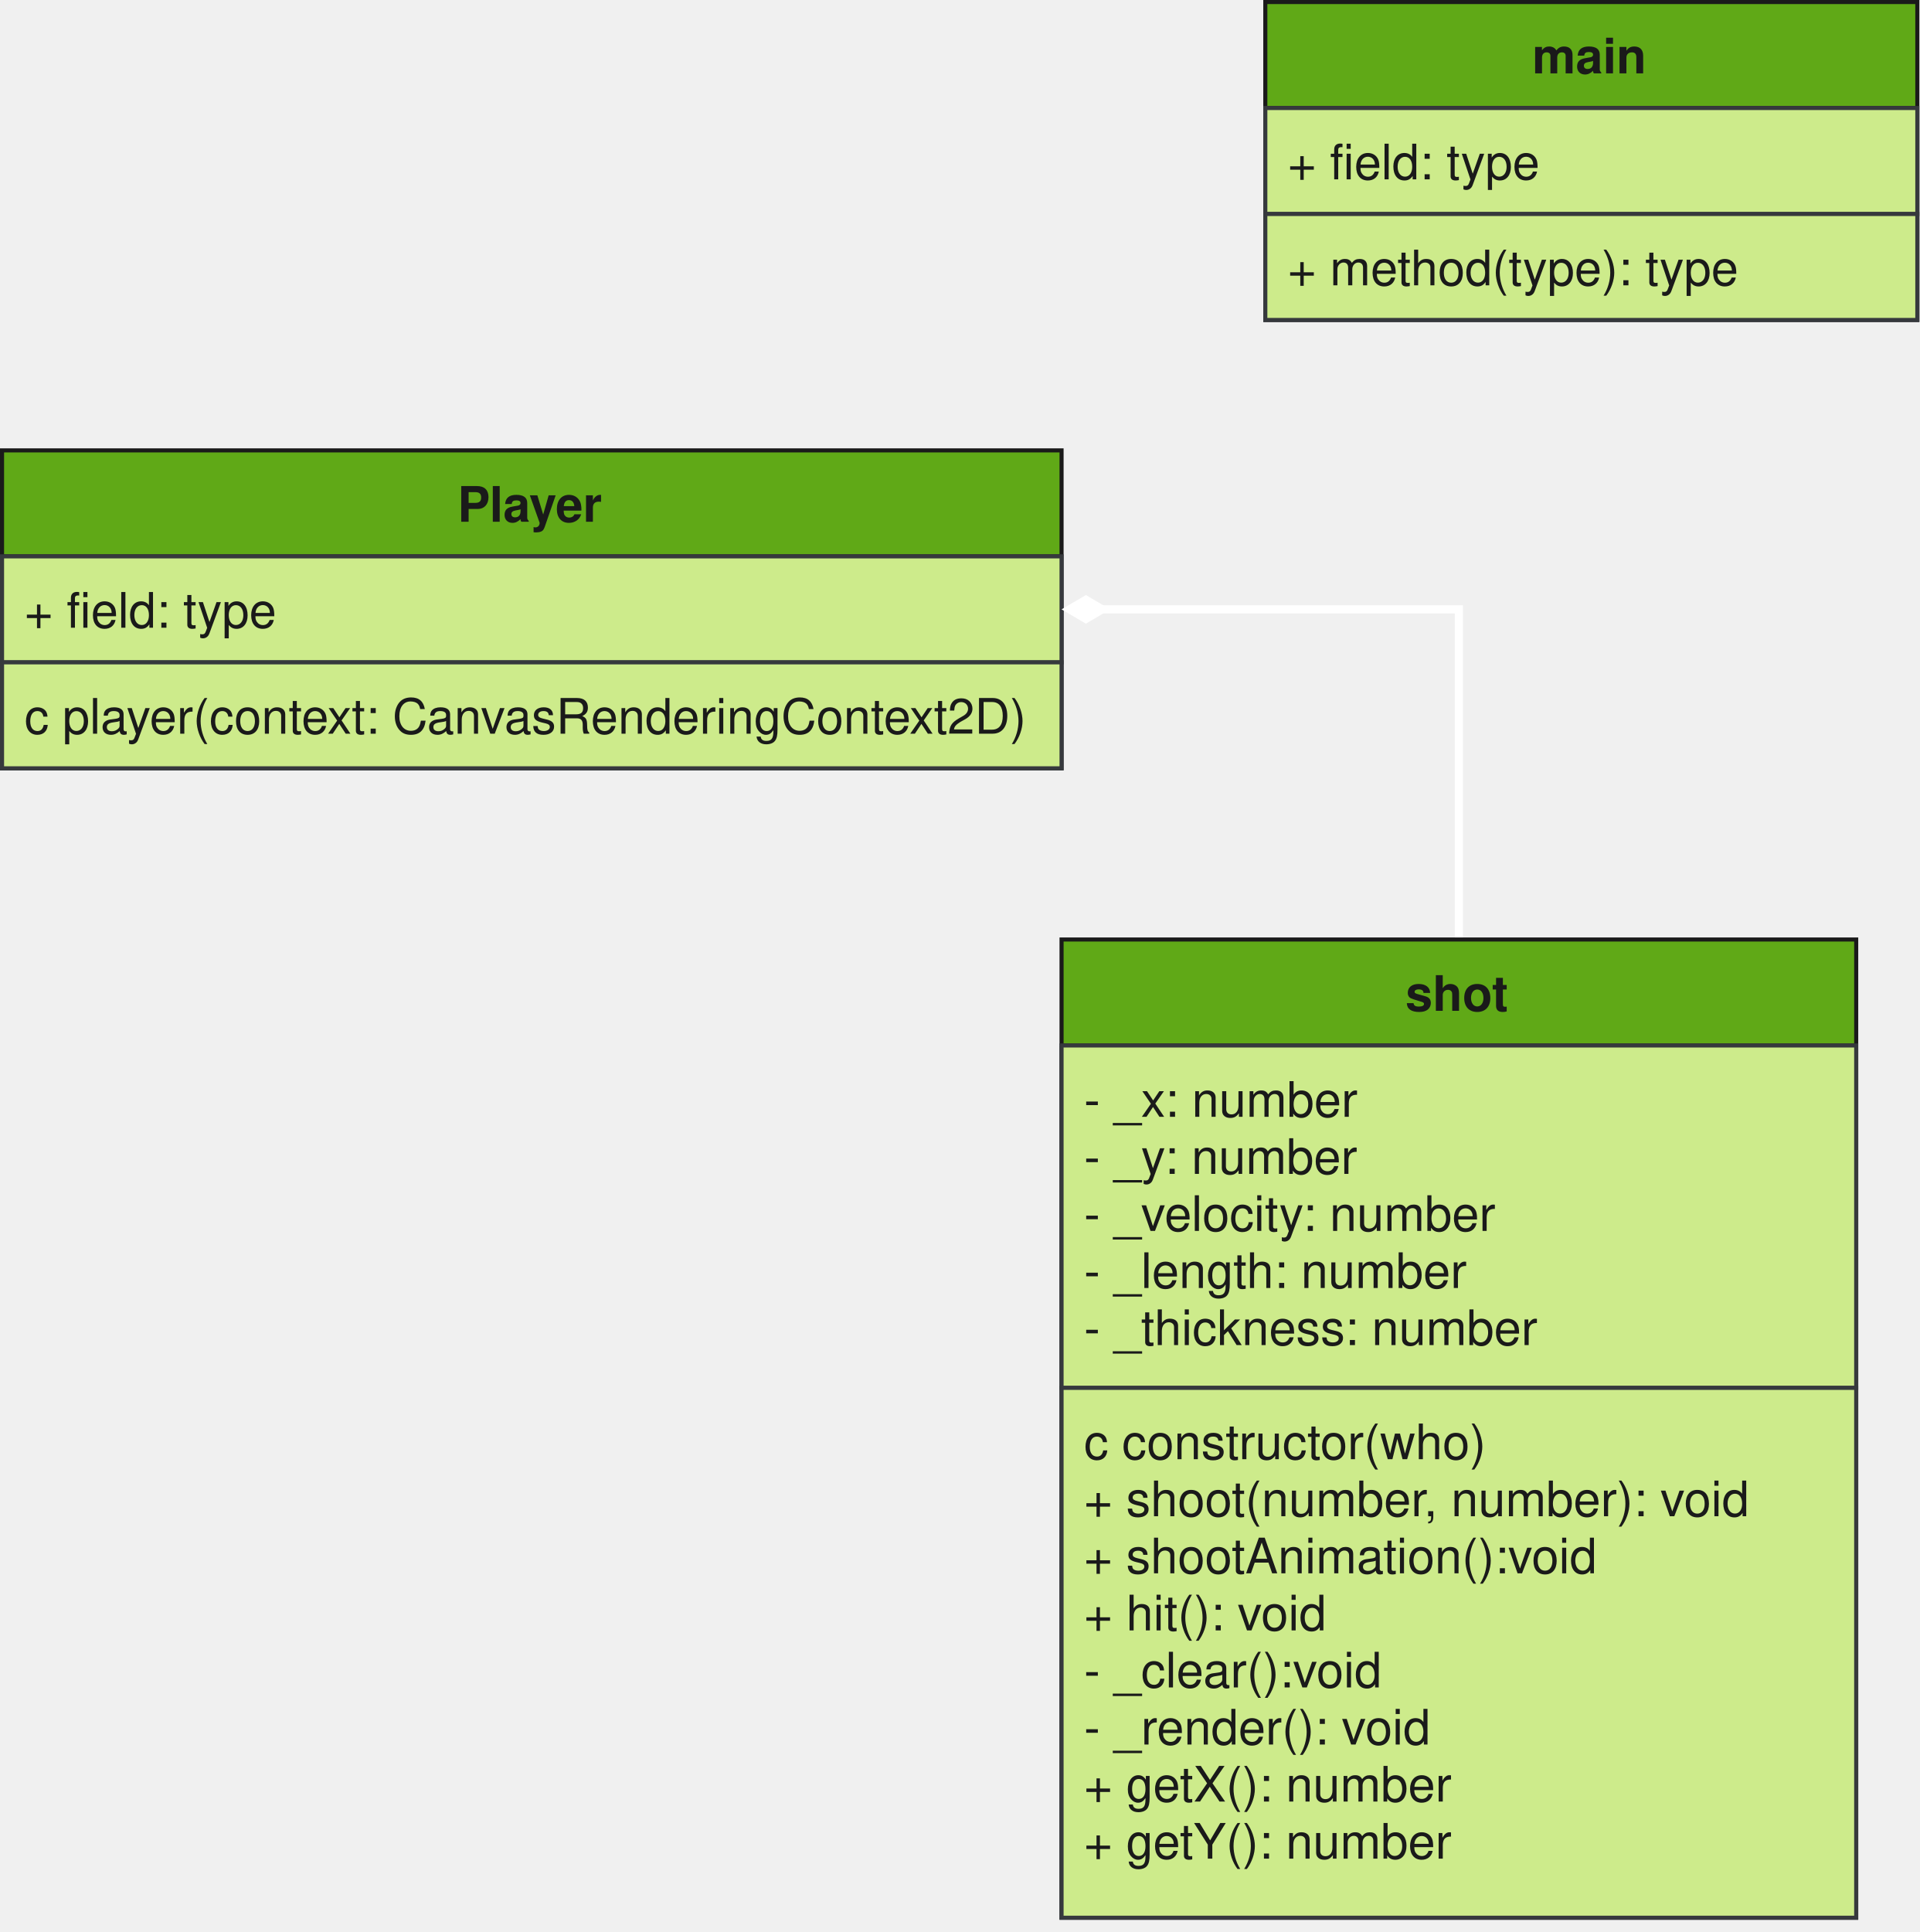
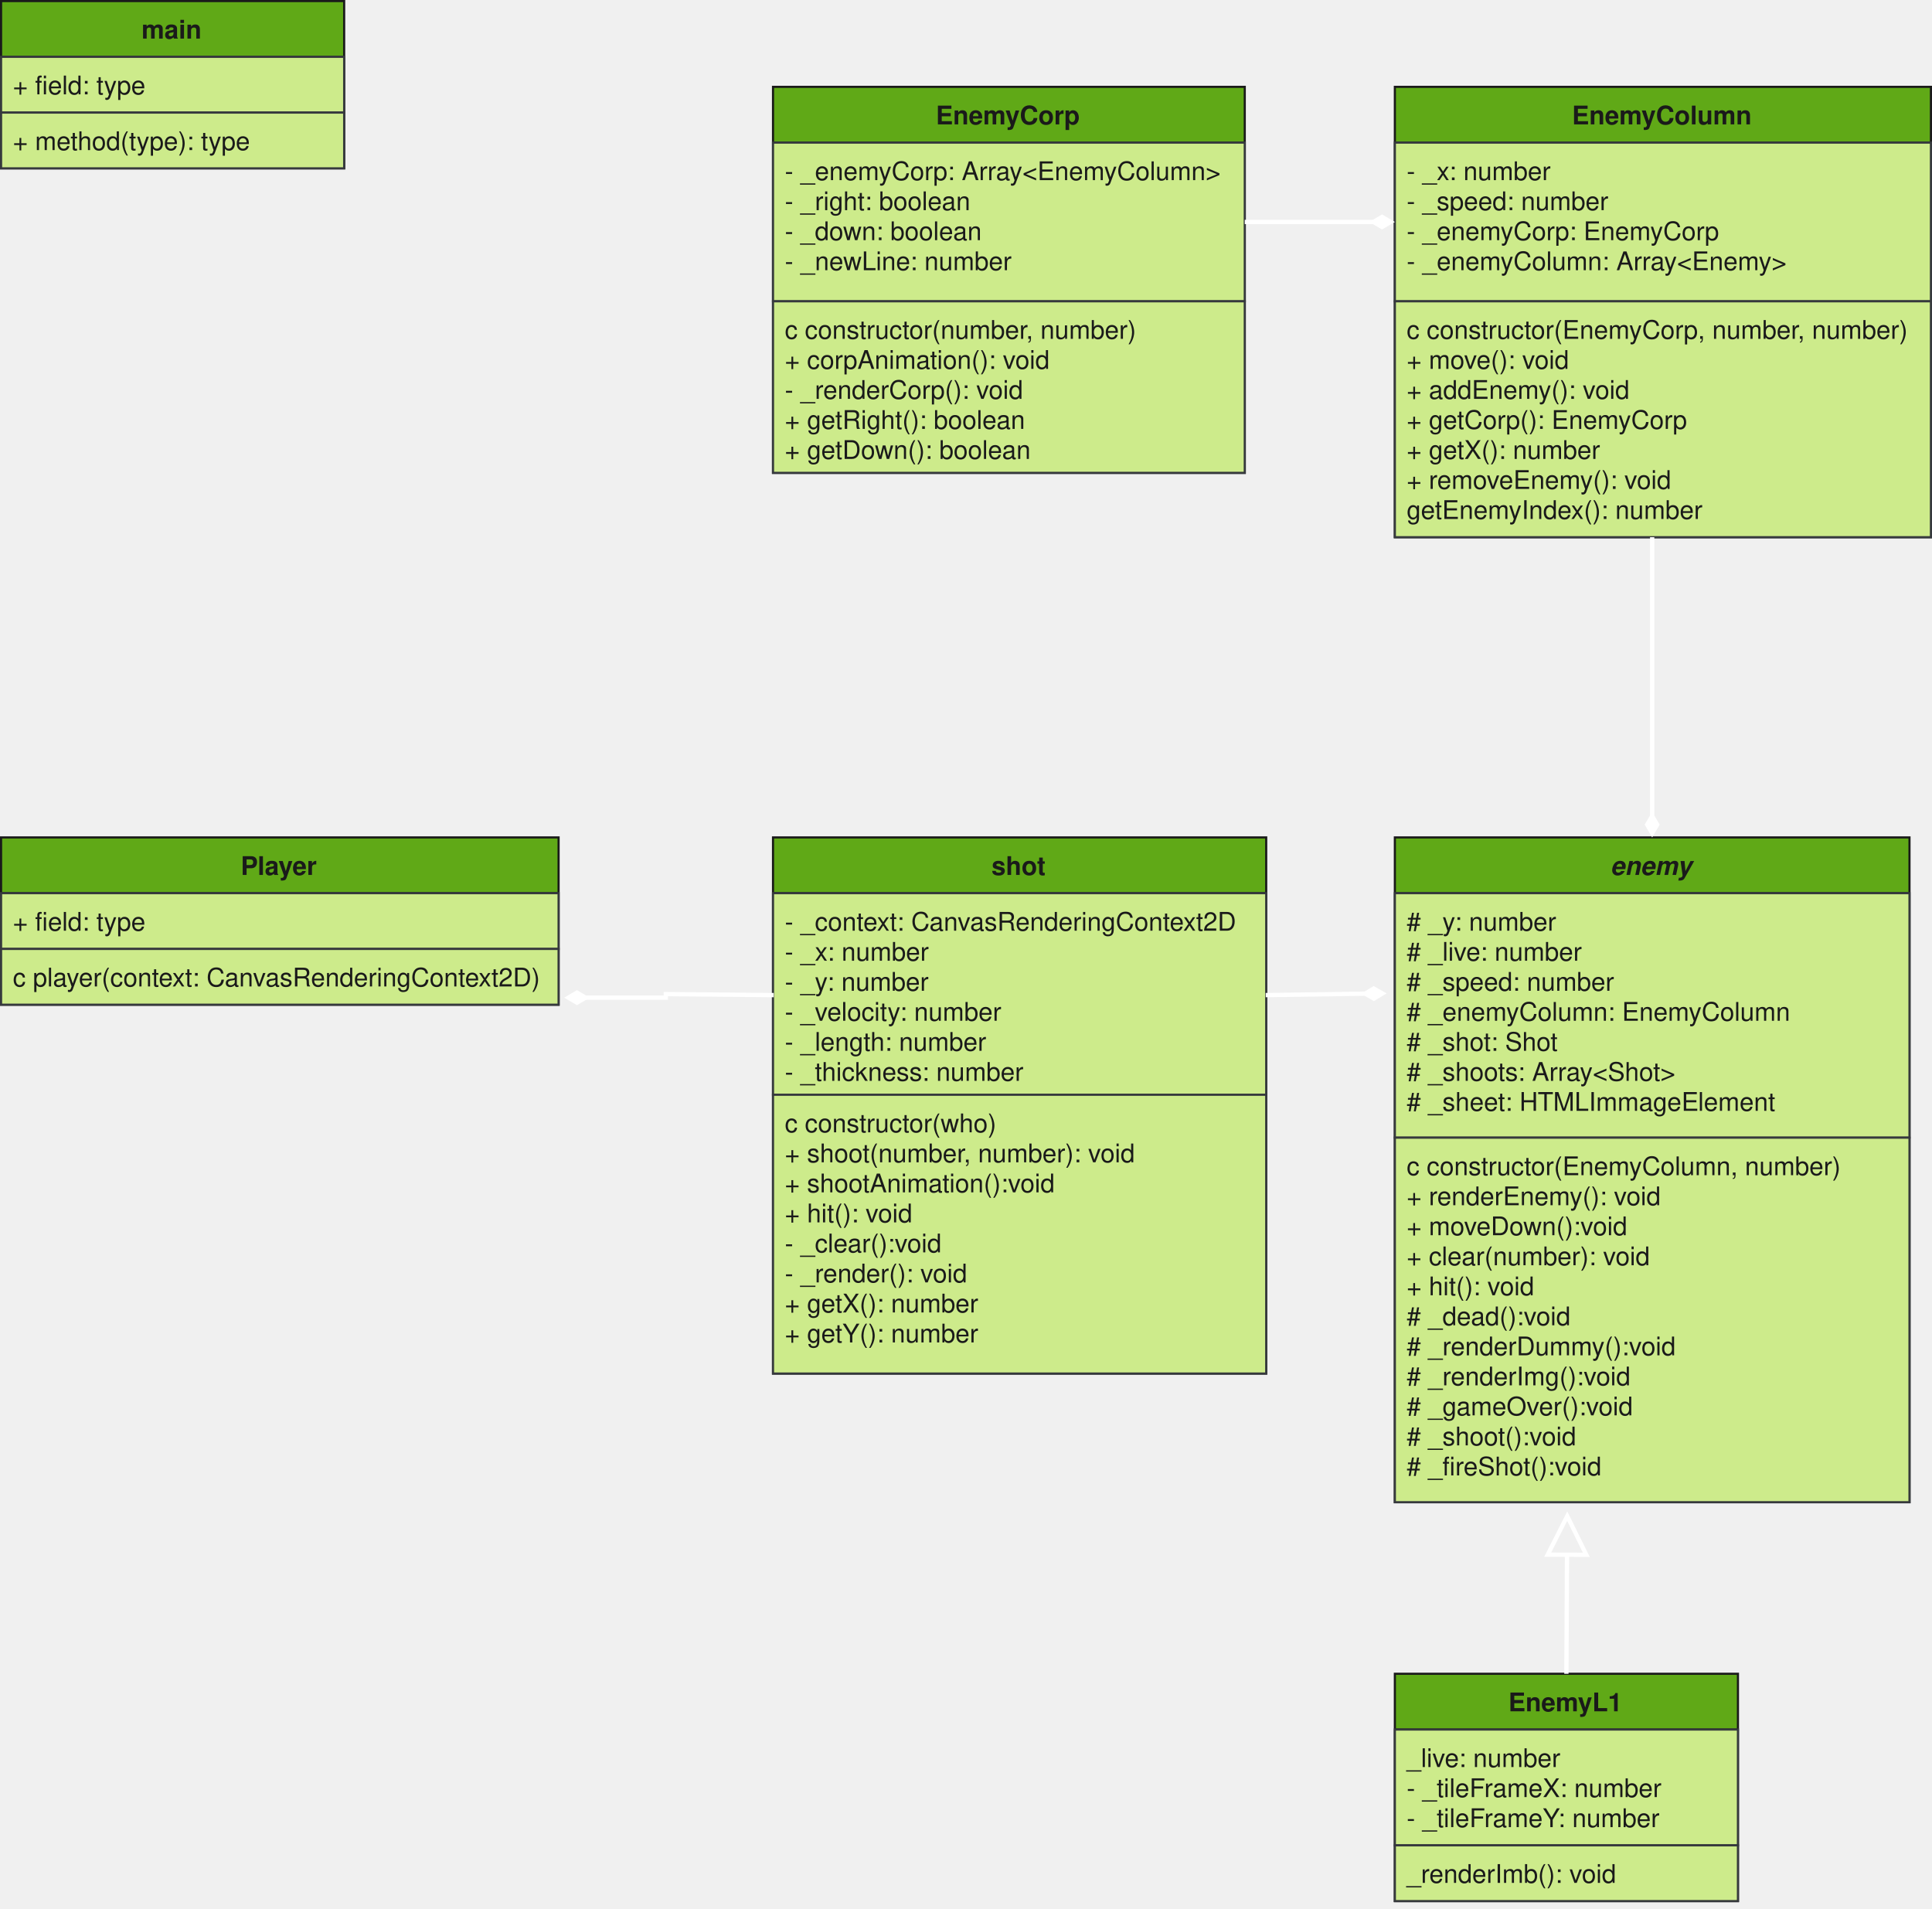
- <svg xmlns="http://www.w3.org/2000/svg" version="1.1" width="471px" height="474px" viewBox="-0.5 -0.5 471 474" content="&lt;mxfile&gt;&lt;diagram id=&quot;eytjVthPBlMdNpsndXKb&quot; name=&quot;Page-1&quot;&gt;7VlbT+M6EP41lcrDrpqkLeWxF9jz0NUiQDrwtHITN/HB8USOe9tff8aJnQtJShFwpIMKSHTGM77MfDOfk/a8ebz/IUkS/YSA8p47CPY9b9FzXXfgePhPaw65ZuQOc0UoWZCrnFJxz/5QoxwY7YYFNK0ZKgCuWFJX+iAE9VVNR6SEXd1sDby+akJC2lDc+4Q3tX+zQEW5djIalPq/KAsju7IzMCMxscZGkUYkgF1F5V33vLkEUPmneD+nXAfPxiX3u+kYLTYmqVCnOLi5w5bwjTnbLScHKs3u1MEeOd2xmBOB0mwNQt2bEQdlwlko8LOPa6KnN9tSqRhGa2oGFCSo9SPGgyU5wEbvLFXEf7bSLALJ/uC0hJs5cVgqk3h3XLO4156oHqBW0hRtbu1xnReqn2RfM1ySVBmFD5yTJGWr4hgxkSETM1AKYusFGxHQwEhFrgYmCHPgILPweM5U/2Ybl/BM20bWjPOKfjwgV86l9jCRvamPzxfXs8kMx0NO0tRu4ZkqPzJCM9cm/Tr+dF9Rmdz/oBBTJQ9oYka/XRocmkJ0LC53JazdsdFFFUhfTkw1mUoKi6lLsOEHg7d27HkN7PXcmS5HRnU9TnVVHxLagCKeTbVF2ht7V17QjHQRSQtUTteqE6ZpQnwmwmVmsxiWmjtzeq0C9F3zDAwRCwIqMrAookiOJ52eBJhQWXhGM/zDIM4H30e9EW5pjrJTyvinzSUCSuCpCMvySRGsO6oB2wm2JgLckxFwsNk9LeHW7j0JHzUS7uvtZw2nj706T6zO+5yILUnvKFafxNDP8zF3cXEGw2eCYeT+d2AYN8AQ41nPvDM4QhV1PqoRQ5WbaizByYryGW49zLzttAKKmLbS2Cuk1E1zHZhrIapOVnKHL1ipSUrOW0nJLHaH10EiQgx+sZr3+mqn1ADhCEJBFJ3pMKeNUiiOeVJ1XH4WN365ttfV30/C4fit3NiKu49oh1cdCceJIgj6OtkXH3gn8gO6mqy+Ih4+IO8tNPhpebe7q+SSBviwaUQMQAQhCMKvS+0LHihtlqDTlbHKP1SpgyEyslGgqUzFlubonqlH7Y7BzqUnM5n+vNhXhYMVBB7t0U6ghadyBi2Wbplk/RqUire6qX4IRzlgJAYRPERM5AOabwoq1li2z9fuW565brKfAgw6oMepCOMPG+lbK5N/3HhIjZnXjhhJOVFsW5/+PXiwa1caQRqBOt+L/u/3IgFLvWKv+uz+rluSc1W/txS3pmrbuhq1tC1r+AXuSU7zJcI3FH/vc64Um3ilX2aNdSZ03LPBw7HBLeXgM3XUhlMR6jN3W6iI+c+CahxWjc63tY66qVcHWaXAN4pOpW96Tt4isN0woVtaJgcSkgfbops9JCewhIjANJRVUey/NoozYY2yXkTKxpP3puIFrjZRktIb4AEG1fYSQZIHuAVWNLrTStp9842zrYQnww9gmmGjdPz8nTlmdOMrkP1dBBcVZOc3UqQjUH2L6HmBbnM93QIu0OozFSxGsgTR16atdhFT/fZ5sqryOSWyzTsbldnrog7/fH7EyqM1aBRuYfJ0xOR8737PvfsV+DttT/pt+He8IxTWUQAolt+r5FRTfjvlXf8L&lt;/diagram&gt;&lt;/mxfile&gt;">
+ <svg xmlns="http://www.w3.org/2000/svg" version="1.1" width="901px" height="890px" viewBox="-0.5 -0.5 901 890" content="&lt;mxfile&gt;&lt;diagram id=&quot;eytjVthPBlMdNpsndXKb&quot; name=&quot;Page-1&quot;&gt;7Vzbbts4EP0aA+lDC8vyLY+xk7QFUjRoAmz7tKAlRmJLkYZMJ/Z+/Q4lUjdSshwrbdoqWyzC4ZCiOGdmDodqB+4y2r2P0Tr8xH1MB6Ohvxu4l4PRaD4Zwf+lYJ8KZuNhKghi4qciJxfckf+wEmq1LfHxpqQoOKeCrMtCjzOGPVGSoTjmT2W1B07LT12jABuCOw9RU/oP8UWoX2uYyz9gEoT6yc5Q9URIKyvBJkQ+fyqI3KuBu4w5F+lv0W6Jqdw7vS/puOua3mxhMWaizQBliEdEt+rdbina41itTuz1K2+eSEQRg9bigTNxp3ocaCNKAga/e/BMGOkuHnEsCOzWheoQfA1SLyTUv0F7vpUr2wjk/dCtRchj8h9Mi6iaE7pjoQw/mpY07uRIEA9BGuMN6Nzq13Uqok9oV1K8QRuhBB6nFK03ZJW9RoTigLAFF4JHehTfMh/7qpXZaqg2Yckpj5PtcZ0L+V+y8Jj/wLaeB0JpQT4donNnJkeonb0u9y8vrxbzBfQHFG02egk/sPBC1TBtrcwv9x/vCiJl+/eYR1jEe1BRvWPtUcoR3XPVfsphPZoqWViA9GyuvEl5UpBNnYMNflF4s2PPNbA3GC2kOxIs/fFCevV+jQ0owrsJ2067U/fc9c2dznZSA5XiB1EL080aeYQFN4nO5TiXfFFvL0Ucxj7QBAwh8X3MErAIJFCKJ2meNSdMJNszWcAf2MTl8N1kMIElLaHt5G34I9VjABSDt0IksScGsD5hCdhasJkIGLVGwF5bt53Btd4pBp8YBvfk8pOAcwaxOjWstPsSsUe0+YLB+2LY+mXaN7p804PhJcGg8/LPAMPUAEME79rnnWFDqijno1JiKOamUpagaIXpApYeJKP1tIxne2pNYweSUn2a6zIrFXDoHJuF1OxfgP8hFsBuZ9O743LSszytDegRBdQxJPBC7uvGwH72Xq3cYfZSyfCPi3N1Ad0E3rQ18OqToRV3XcS/8xqDw0Qh98+ksd90SII8H6/mqz8RDx3Y3ZL3Xszujnnk2oRw3OsT32+e+Bi/kU8cdHY4m81aHM5cG0x1IeIPyIuOeUp8C81/Wx0XBnJtriPtkQzapepsG61kiaPcuW/qfMSUe0Q06lDMArlR9RoiJN4PhiV4i0p9Sq9xtrJLodWG063AF7GnAlUaVyBGESbjYNL2Y76+h8iC7YFHSvBujZivotAqixCft4ISppWSAIbyaJUGtKysJ1VEjPE1pz5sqg5ADK3v+S0nWXS0xIFOzug2vz8fd5Cexoa/eWklFSy69QSPz55C/qaA7JS2QA7j4kwjepmhW3GYRw4PsI65YCRCgnB2JlWteiERZ/Z50lBAMYpto5PeOIkKNePT+QErX7WC4biZyrcGlZ6ctSZnx8PfGbXMe47bkPfaOoClJI4ZjvZtCZrbE7RXStBqcGdhabWUzBlOW3CysQWbrvMsTtbqgT+flVlr924Ti1LdlDziZo3NGmO/WSXxR7DwNmKp4lVBYE4oT1eJ2l1yzrL0c6EY2UUcI7DIlEoXVOqBSHTNYRireT/cf7r5GEUowFcURxJKPaVrrtIccMI0Bh/Fh2w+5zgdEKLRYUJUgl+R+lRZRMpFEvVGQhKBES/5UwMlSjnPYYpVT50UjH2MfPtj3Jw9XW4jteImrY9R0KAToAh/fsRWolb0xIb+BxJj6ZQFlZ54NRKv0/zMGbdMbs6sC+JlXg8mnnLjtKVefW3sb6Jes3nLWyIY+Rzq9SrLYZZr0yZOlVadCMXXMYTfr620vvXFqQ6ZzORYJmOF8KQLImNeMWaJe1UmCX1WPSmrNtu8bdjq4rJJF0RK57SKdQECF/KbSGitKJfZbAEile6cadqUIV9tcyiiPDFWEHGd/GQ9+uPIkZxkR8RXOQWYIG19G+hyLBGXu2JjrxsM3jcd5LoTLZDjnHfDUSbIByet0uhbHBPYtqw8XLFstuCajAgqD8kPqHzfRmtNNQK01pLCRh1KuDwGbytMPUx+Mlxh3/js1Lg+2vBt7OEyYxK63J0dV0zw2dAWY4pEkjwKD2hIkmldO0uQ88r9VPYVr54iXasalYPWmMhxKql2Vr3ASt/QmEkd1zM1FQFOS7Guvqir8FB9wOu5aM9Fq1zUdlCa2GL686qAr5KKumah/PAla1N1722hthevS5U9aNr18hpgqXR3lVbsde2u57CncFj3+NtJG/ZnHXBY16w71xTjJGKWBZQ1leVkua2xHod8/3DRDhKUfKzWsSG39XVjjOWamp4JkyTdHyHe7qqz9fz9FP5+AO/ZX+Y5BHinKdi3RvzEJOxAEzXNgD0IecAZole5tJKGc50bLi2WJPXvWIi94hFoK3iZ2BeId4l25yS7jnJnZwmfoIgz/z4krHSEcJqS+hHniSIbV1whP2KM54UzhtN8xoBG9ZDwPDqug1OJjtdUWE+k3o5T4d7ZqfJo7j2szDSeu62493MYg1mBKETJnlf/9by6+sWjjVaPbJG2iv7fmVbP7bS6QoxNupvdf1cvrNPPoNL1y6ErzilGrKoBMGKNCgw/3STfx/Xl4c6o9exoam3DfyfU2vwLCVVq3YZLe4DQ8id9JnctfJdXZMx1rDoxulYysZnpZTfmRbWeCp9EhZvxaaXCNoA2xee2ANXB+lcx4RIPfne4+PwamLCmvoU11xLhZ5LeuUl63ZchvedGuq4w1bac93xSIc/V70a7o7xjy33LkaAtkbrDdxDPwHiJQ7a4CGmJ7WMwXHctk7nf2+G7obqMynxw7Bx0QssN0PNw7tgOd+7LHO6M6vL0xY5kY7fHZyf4dACeZXTOZ+NfC8+aa+gT0TkbvhQ4oZn/wzepev6vB7lX/wM=&lt;/diagram&gt;&lt;/mxfile&gt;">
  <defs>
-     <clipPath id="mx-clip-4-141-252-26-0">
-       <rect x="4" y="141" width="252" height="26" />
-     </clipPath>
-     <clipPath id="mx-clip-4-167-252-26-0">
-       <rect x="4" y="167" width="252" height="26" />
-     </clipPath>
-     <clipPath id="mx-clip-314-31-152-26-0">
-       <rect x="314" y="31" width="152" height="26" />
-     </clipPath>
-     <clipPath id="mx-clip-314-57-152-26-0">
-       <rect x="314" y="57" width="152" height="26" />
-     </clipPath>
-     <clipPath id="mx-clip-264-261-187-84-0">
-       <rect x="264" y="261" width="187" height="84" />
-     </clipPath>
-     <clipPath id="mx-clip-264-345-187-130-0">
-       <rect x="264" y="345" width="187" height="130" />
+     <clipPath id="mx-clip-4-421-252-26-0">
+       <rect x="4" y="421" width="252" height="26" />
+     </clipPath>
+     <clipPath id="mx-clip-4-447-252-26-0">
+       <rect x="4" y="447" width="252" height="26" />
+     </clipPath>
+     <clipPath id="mx-clip-4-31-152-26-0">
+       <rect x="4" y="31" width="152" height="26" />
+     </clipPath>
+     <clipPath id="mx-clip-4-57-152-26-0">
+       <rect x="4" y="57" width="152" height="26" />
+     </clipPath>
+     <clipPath id="mx-clip-364-421-222-94-0">
+       <rect x="364" y="421" width="222" height="94" />
+     </clipPath>
+     <clipPath id="mx-clip-364-515-222-130-0">
+       <rect x="364" y="515" width="222" height="130" />
+     </clipPath>
+     <clipPath id="mx-clip-654-421-232-114-0">
+       <rect x="654" y="421" width="232" height="114" />
+     </clipPath>
+     <clipPath id="mx-clip-654-535-232-170-0">
+       <rect x="654" y="535" width="232" height="170" />
+     </clipPath>
+     <clipPath id="mx-clip-654-811-152-54-0">
+       <rect x="654" y="811" width="152" height="54" />
+     </clipPath>
+     <clipPath id="mx-clip-654-865-152-26-0">
+       <rect x="654" y="865" width="152" height="26" />
+     </clipPath>
+     <clipPath id="mx-clip-654-71-242-74-0">
+       <rect x="654" y="71" width="242" height="74" />
+     </clipPath>
+     <clipPath id="mx-clip-654-145-242-110-0">
+       <rect x="654" y="145" width="242" height="110" />
+     </clipPath>
+     <clipPath id="mx-clip-364-71-212-74-0">
+       <rect x="364" y="71" width="212" height="74" />
+     </clipPath>
+     <clipPath id="mx-clip-364-145-212-80-0">
+       <rect x="364" y="145" width="212" height="80" />
    </clipPath>
  </defs>
  <g>
-     <path d="M 0 136 L 0 110 L 260 110 L 260 136" fill="#60a917" stroke="#1a1a1a" stroke-miterlimit="10" pointer-events="all" />
-     <path d="M 0 136 L 0 188 L 260 188 L 260 136" fill="#cdeb8b" stroke="#1a1a1a" stroke-miterlimit="10" pointer-events="all" />
-     <path d="M 0 136 L 260 136" fill="none" stroke="#1a1a1a" stroke-miterlimit="10" pointer-events="all" />
-     <g fill="#1A1A1A" font-family="Helvetica" font-weight="bold" text-anchor="middle" font-size="12px">
-       <text x="129.5" y="127.5">Player</text>
-     </g>
-     <rect x="0" y="136" width="260" height="26" fill="#cdeb8b" stroke="#36393d" pointer-events="all" />
-     <g fill="#1A1A1A" font-family="Helvetica" clip-path="url(#mx-clip-4-141-252-26-0)" font-size="12px">
-       <text x="5.5" y="153.5">+ field: type</text>
-     </g>
-     <rect x="0" y="162" width="260" height="26" fill="#cdeb8b" stroke="#36393d" pointer-events="all" />
-     <g fill="#1A1A1A" font-family="Helvetica" clip-path="url(#mx-clip-4-167-252-26-0)" font-size="12px">
-       <text x="5.5" y="179.5">c player(context: CanvasRenderingContext2D)</text>
-     </g>
-     <path d="M 310 26 L 310 0 L 470 0 L 470 26" fill="#60a917" stroke="#1a1a1a" stroke-miterlimit="10" pointer-events="all" />
-     <path d="M 310 26 L 310 78 L 470 78 L 470 26" fill="#cdeb8b" stroke="#1a1a1a" stroke-miterlimit="10" pointer-events="all" />
-     <path d="M 310 26 L 470 26" fill="none" stroke="#1a1a1a" stroke-miterlimit="10" pointer-events="all" />
-     <g fill="#1A1A1A" font-family="Helvetica" font-weight="bold" text-anchor="middle" font-size="12px">
-       <text x="389.5" y="17.5">main</text>
-     </g>
-     <rect x="310" y="26" width="160" height="26" fill="#cdeb8b" stroke="#36393d" pointer-events="all" />
-     <g fill="#1A1A1A" font-family="Helvetica" clip-path="url(#mx-clip-314-31-152-26-0)" font-size="12px">
-       <text x="315.5" y="43.5">+ field: type</text>
-     </g>
-     <rect x="310" y="52" width="160" height="26" fill="#cdeb8b" stroke="#36393d" pointer-events="all" />
-     <g fill="#1A1A1A" font-family="Helvetica" clip-path="url(#mx-clip-314-57-152-26-0)" font-size="12px">
-       <text x="315.5" y="69.5">+ method(type): type</text>
-     </g>
-     <path d="M 357.5 230 L 357.5 149 L 269.97 149" fill="none" stroke="#ffffff" stroke-width="2" stroke-miterlimit="10" pointer-events="stroke" />
-     <path d="M 261.97 149 L 265.97 146.65 L 269.97 149 L 265.97 151.35 Z" fill="#ffffff" stroke="#ffffff" stroke-width="2" stroke-miterlimit="10" pointer-events="all" />
-     <path d="M 260 256 L 260 230 L 455 230 L 455 256" fill="#60a917" stroke="#1a1a1a" stroke-miterlimit="10" pointer-events="all" />
-     <path d="M 260 256 L 260 470 L 455 470 L 455 256" fill="#cdeb8b" stroke="#1a1a1a" stroke-miterlimit="10" pointer-events="all" />
-     <path d="M 260 256 L 455 256" fill="none" stroke="#1a1a1a" stroke-miterlimit="10" pointer-events="all" />
-     <g fill="#1A1A1A" font-family="Helvetica" font-weight="bold" text-anchor="middle" font-size="12px">
-       <text x="357" y="247.5">shot</text>
-     </g>
-     <rect x="260" y="256" width="195" height="84" fill="#cdeb8b" stroke="#36393d" pointer-events="all" />
-     <g fill="#1A1A1A" font-family="Helvetica" clip-path="url(#mx-clip-264-261-187-84-0)" font-size="12px">
-       <text x="265.5" y="273.5">- _x: number</text>
-       <text x="265.5" y="287.5">- _y: number</text>
-       <text x="265.5" y="301.5">- _velocity: number</text>
-       <text x="265.5" y="315.5">- _length: number</text>
-       <text x="265.5" y="329.5">- _thickness: number</text>
-     </g>
-     <rect x="260" y="340" width="195" height="130" fill="#cdeb8b" stroke="#36393d" pointer-events="all" />
-     <g fill="#1A1A1A" font-family="Helvetica" clip-path="url(#mx-clip-264-345-187-130-0)" font-size="12px">
-       <text x="265.5" y="357.5">c constructor(who)</text>
-       <text x="265.5" y="371.5">+ shoot(number, number): void</text>
-       <text x="265.5" y="385.5">+ shootAnimation():void</text>
-       <text x="265.5" y="399.5">+ hit(): void</text>
-       <text x="265.5" y="413.5">- _clear():void</text>
-       <text x="265.5" y="427.5">- _render(): void</text>
-       <text x="265.5" y="441.5">+ getX(): number</text>
-       <text x="265.5" y="455.5">+ getY(): number</text>
-     </g>
+     <path d="M 0 416 L 0 390 L 260 390 L 260 416" fill="#60a917" stroke="#1a1a1a" stroke-miterlimit="10" pointer-events="all" />
+     <path d="M 0 416 L 0 468 L 260 468 L 260 416" fill="#cdeb8b" stroke="#1a1a1a" stroke-miterlimit="10" pointer-events="all" />
+     <path d="M 0 416 L 260 416" fill="none" stroke="#1a1a1a" stroke-miterlimit="10" pointer-events="all" />
+     <g fill="#1A1A1A" font-family="Helvetica" font-weight="bold" text-anchor="middle" font-size="12px">
+       <text x="129.5" y="407.5">Player</text>
+     </g>
+     <rect x="0" y="416" width="260" height="26" fill="#cdeb8b" stroke="#36393d" pointer-events="all" />
+     <g fill="#1A1A1A" font-family="Helvetica" clip-path="url(#mx-clip-4-421-252-26-0)" font-size="12px">
+       <text x="5.5" y="433.5">+ field: type</text>
+     </g>
+     <rect x="0" y="442" width="260" height="26" fill="#cdeb8b" stroke="#36393d" pointer-events="all" />
+     <g fill="#1A1A1A" font-family="Helvetica" clip-path="url(#mx-clip-4-447-252-26-0)" font-size="12px">
+       <text x="5.5" y="459.5">c player(context: CanvasRenderingContext2D)</text>
+     </g>
+     <path d="M 0 26 L 0 0 L 160 0 L 160 26" fill="#60a917" stroke="#1a1a1a" stroke-miterlimit="10" pointer-events="all" />
+     <path d="M 0 26 L 0 78 L 160 78 L 160 26" fill="#cdeb8b" stroke="#1a1a1a" stroke-miterlimit="10" pointer-events="all" />
+     <path d="M 0 26 L 160 26" fill="none" stroke="#1a1a1a" stroke-miterlimit="10" pointer-events="all" />
+     <g fill="#1A1A1A" font-family="Helvetica" font-weight="bold" text-anchor="middle" font-size="12px">
+       <text x="79.5" y="17.5">main</text>
+     </g>
+     <rect x="0" y="26" width="160" height="26" fill="#cdeb8b" stroke="#36393d" pointer-events="all" />
+     <g fill="#1A1A1A" font-family="Helvetica" clip-path="url(#mx-clip-4-31-152-26-0)" font-size="12px">
+       <text x="5.5" y="43.5">+ field: type</text>
+     </g>
+     <rect x="0" y="52" width="160" height="26" fill="#cdeb8b" stroke="#36393d" pointer-events="all" />
+     <g fill="#1A1A1A" font-family="Helvetica" clip-path="url(#mx-clip-4-57-152-26-0)" font-size="12px">
+       <text x="5.5" y="69.5">+ method(type): type</text>
+     </g>
+     <path d="M 360 416 L 360 390 L 590 390 L 590 416" fill="#60a917" stroke="#1a1a1a" stroke-miterlimit="10" pointer-events="all" />
+     <path d="M 360 416 L 360 640 L 590 640 L 590 416" fill="#cdeb8b" stroke="#1a1a1a" stroke-miterlimit="10" pointer-events="all" />
+     <path d="M 360 416 L 590 416" fill="none" stroke="#1a1a1a" stroke-miterlimit="10" pointer-events="all" />
+     <g fill="#1A1A1A" font-family="Helvetica" font-weight="bold" text-anchor="middle" font-size="12px">
+       <text x="474.5" y="407.5">shot</text>
+     </g>
+     <rect x="360" y="416" width="230" height="94" fill="#cdeb8b" stroke="#36393d" pointer-events="all" />
+     <g fill="#1A1A1A" font-family="Helvetica" clip-path="url(#mx-clip-364-421-222-94-0)" font-size="12px">
+       <text x="365.5" y="433.5">- _context: CanvasRenderingContext2D</text>
+       <text x="365.5" y="447.5">- _x: number</text>
+       <text x="365.5" y="461.5">- _y: number</text>
+       <text x="365.5" y="475.5">- _velocity: number</text>
+       <text x="365.5" y="489.5">- _length: number</text>
+       <text x="365.5" y="503.5">- _thickness: number</text>
+     </g>
+     <rect x="360" y="510" width="230" height="130" fill="#cdeb8b" stroke="#36393d" pointer-events="all" />
+     <g fill="#1A1A1A" font-family="Helvetica" clip-path="url(#mx-clip-364-515-222-130-0)" font-size="12px">
+       <text x="365.5" y="527.5">c constructor(who)</text>
+       <text x="365.5" y="541.5">+ shoot(number, number): void</text>
+       <text x="365.5" y="555.5">+ shootAnimation():void</text>
+       <text x="365.5" y="569.5">+ hit(): void</text>
+       <text x="365.5" y="583.5">- _clear():void</text>
+       <text x="365.5" y="597.5">- _render(): void</text>
+       <text x="365.5" y="611.5">+ getX(): number</text>
+       <text x="365.5" y="625.5">+ getY(): number</text>
+     </g>
+     <path d="M 650 416 L 650 390 L 890 390 L 890 416" fill="#60a917" stroke="#1a1a1a" stroke-miterlimit="10" pointer-events="all" />
+     <path d="M 650 416 L 650 700 L 890 700 L 890 416" fill="#cdeb8b" stroke="#1a1a1a" stroke-miterlimit="10" pointer-events="all" />
+     <path d="M 650 416 L 890 416" fill="none" stroke="#1a1a1a" stroke-miterlimit="10" pointer-events="all" />
+     <g fill="#1A1A1A" font-family="Helvetica" font-weight="bold" font-style="italic" text-anchor="middle" font-size="12px">
+       <text x="769.5" y="407.5">enemy</text>
+     </g>
+     <rect x="650" y="416" width="240" height="114" fill="#cdeb8b" stroke="#36393d" pointer-events="all" />
+     <g fill="#1A1A1A" font-family="Helvetica" clip-path="url(#mx-clip-654-421-232-114-0)" font-size="12px">
+       <text x="655.5" y="433.5"># _y: number</text>
+       <text x="655.5" y="447.5"># _live: number</text>
+       <text x="655.5" y="461.5"># _speed: number</text>
+       <text x="655.5" y="475.5"># _enemyColumn: EnemyColumn</text>
+       <text x="655.5" y="489.5"># _shot: Shot</text>
+       <text x="655.5" y="503.5"># _shoots: Array&lt;Shot&gt;</text>
+       <text x="655.5" y="517.5"># _sheet: HTMLImmageElement</text>
+     </g>
+     <rect x="650" y="530" width="240" height="170" fill="#cdeb8b" stroke="#36393d" pointer-events="all" />
+     <g fill="#1A1A1A" font-family="Helvetica" clip-path="url(#mx-clip-654-535-232-170-0)" font-size="12px">
+       <text x="655.5" y="547.5">c constructor(EnemyColumn, number)</text>
+       <text x="655.5" y="561.5">+ renderEnemy(): void</text>
+       <text x="655.5" y="575.5">+ moveDown():void</text>
+       <text x="655.5" y="589.5">+ clear(number): void</text>
+       <text x="655.5" y="603.5">+ hit(): void</text>
+       <text x="655.5" y="617.5"># _dead():void</text>
+       <text x="655.5" y="631.5"># _renderDummy():void</text>
+       <text x="655.5" y="645.5"># _renderImg():void</text>
+       <text x="655.5" y="659.5"># _gameOver():void</text>
+       <text x="655.5" y="673.5"># _shoot():void</text>
+       <text x="655.5" y="687.5"># _fireShot():void</text>
+     </g>
+     <path d="M 650 806 L 650 780 L 810 780 L 810 806" fill="#60a917" stroke="#1a1a1a" stroke-miterlimit="10" pointer-events="all" />
+     <path d="M 650 806 L 650 886 L 810 886 L 810 806" fill="#cdeb8b" stroke="#1a1a1a" stroke-miterlimit="10" pointer-events="all" />
+     <path d="M 650 806 L 810 806" fill="none" stroke="#1a1a1a" stroke-miterlimit="10" pointer-events="all" />
+     <g fill="#1A1A1A" font-family="Helvetica" font-weight="bold" text-anchor="middle" font-size="12px">
+       <text x="729.5" y="797.5">EnemyL1</text>
+     </g>
+     <rect x="650" y="806" width="160" height="54" fill="#cdeb8b" stroke="#36393d" pointer-events="all" />
+     <g fill="#1A1A1A" font-family="Helvetica" clip-path="url(#mx-clip-654-811-152-54-0)" font-size="12px">
+       <text x="655.5" y="823.5">_live: number</text>
+       <text x="655.5" y="837.5">- _tileFrameX: number</text>
+       <text x="655.5" y="851.5">- _tileFrameY: number</text>
+     </g>
+     <rect x="650" y="860" width="160" height="26" fill="#cdeb8b" stroke="#36393d" pointer-events="all" />
+     <g fill="#1A1A1A" font-family="Helvetica" clip-path="url(#mx-clip-654-865-152-26-0)" font-size="12px">
+       <text x="655.5" y="877.5">_renderImb(): void</text>
+     </g>
+     <path d="M 730 780 L 730.29 724.49" fill="none" stroke="#ffffff" stroke-width="2" stroke-miterlimit="10" pointer-events="stroke" />
+     <path d="M 730.39 706.49 L 739.29 724.53 L 721.29 724.44 Z" fill="none" stroke="#ffffff" stroke-width="2" stroke-miterlimit="10" pointer-events="all" />
+     <path d="M 650 66 L 650 40 L 900 40 L 900 66" fill="#60a917" stroke="#1a1a1a" stroke-miterlimit="10" pointer-events="all" />
+     <path d="M 650 66 L 650 250 L 900 250 L 900 66" fill="#cdeb8b" stroke="#1a1a1a" stroke-miterlimit="10" pointer-events="all" />
+     <path d="M 650 66 L 900 66" fill="none" stroke="#1a1a1a" stroke-miterlimit="10" pointer-events="all" />
+     <g fill="#1A1A1A" font-family="Helvetica" font-weight="bold" text-anchor="middle" font-size="12px">
+       <text x="774.5" y="57.5">EnemyColumn</text>
+     </g>
+     <rect x="650" y="66" width="250" height="74" fill="#cdeb8b" stroke="#36393d" pointer-events="all" />
+     <g fill="#1A1A1A" font-family="Helvetica" clip-path="url(#mx-clip-654-71-242-74-0)" font-size="12px">
+       <text x="655.5" y="83.5">- _x: number</text>
+       <text x="655.5" y="97.5">- _speed: number</text>
+       <text x="655.5" y="111.5">- _enemyCorp: EnemyCorp</text>
+       <text x="655.5" y="125.5">- _enemyColumn: Array&lt;Enemy&gt;</text>
+     </g>
+     <rect x="650" y="140" width="250" height="110" fill="#cdeb8b" stroke="#36393d" pointer-events="all" />
+     <g fill="#1A1A1A" font-family="Helvetica" clip-path="url(#mx-clip-654-145-242-110-0)" font-size="12px">
+       <text x="655.5" y="157.5">c constructor(EnemyCorp, number, number)</text>
+       <text x="655.5" y="171.5">+ move(): void</text>
+       <text x="655.5" y="185.5">+ addEnemy(): void</text>
+       <text x="655.5" y="199.5">+ getCorp(): EnemyCorp</text>
+       <text x="655.5" y="213.5">+ getX(): number</text>
+       <text x="655.5" y="227.5">+ removeEnemy(): void</text>
+       <text x="655.5" y="241.5">getEnemyIndex(): number</text>
+     </g>
+     <path d="M 770 250 L 770 380.03" fill="none" stroke="#ffffff" stroke-width="2" stroke-miterlimit="10" pointer-events="stroke" />
+     <path d="M 770 388.03 L 767.65 384.03 L 770 380.03 L 772.35 384.03 Z" fill="#ffffff" stroke="#ffffff" stroke-width="2" stroke-miterlimit="10" pointer-events="all" />
+     <path d="M 360 66 L 360 40 L 580 40 L 580 66" fill="#60a917" stroke="#1a1a1a" stroke-miterlimit="10" pointer-events="all" />
+     <path d="M 360 66 L 360 220 L 580 220 L 580 66" fill="#cdeb8b" stroke="#1a1a1a" stroke-miterlimit="10" pointer-events="all" />
+     <path d="M 360 66 L 580 66" fill="none" stroke="#1a1a1a" stroke-miterlimit="10" pointer-events="all" />
+     <g fill="#1A1A1A" font-family="Helvetica" font-weight="bold" text-anchor="middle" font-size="12px">
+       <text x="469.5" y="57.5">EnemyCorp</text>
+     </g>
+     <rect x="360" y="66" width="220" height="74" fill="#cdeb8b" stroke="#36393d" pointer-events="all" />
+     <g fill="#1A1A1A" font-family="Helvetica" clip-path="url(#mx-clip-364-71-212-74-0)" font-size="12px">
+       <text x="365.5" y="83.5">- _enemyCorp: Array&lt;EnemyColumn&gt;</text>
+       <text x="365.5" y="97.5">- _right: boolean</text>
+       <text x="365.5" y="111.5">- _down: boolean</text>
+       <text x="365.5" y="125.5">- _newLine: number</text>
+     </g>
+     <rect x="360" y="140" width="220" height="80" fill="#cdeb8b" stroke="#36393d" pointer-events="all" />
+     <g fill="#1A1A1A" font-family="Helvetica" clip-path="url(#mx-clip-364-145-212-80-0)" font-size="12px">
+       <text x="365.5" y="157.5">c constructor(number, number)</text>
+       <text x="365.5" y="171.5">+ corpAnimation(): void</text>
+       <text x="365.5" y="185.5">- _renderCorp(): void</text>
+       <text x="365.5" y="199.5">+ getRight(): boolean</text>
+       <text x="365.5" y="213.5">+ getDown(): boolean</text>
+     </g>
+     <path d="M 580 103 L 640.03 103" fill="none" stroke="#ffffff" stroke-width="2" stroke-miterlimit="10" pointer-events="stroke" />
+     <path d="M 648.03 103 L 644.03 105.35 L 640.03 103 L 644.03 100.65 Z" fill="#ffffff" stroke="#ffffff" stroke-width="2" stroke-miterlimit="10" pointer-events="all" />
+     <path d="M 589.76 463.53 L 636.19 462.86" fill="none" stroke="#ffffff" stroke-width="2" stroke-miterlimit="10" pointer-events="stroke" />
+     <path d="M 644.19 462.76 L 640.22 465.17 L 636.19 462.86 L 640.16 460.46 Z" fill="#ffffff" stroke="#ffffff" stroke-width="2" stroke-miterlimit="10" pointer-events="all" />
+     <path d="M 360.35 463.53 L 310 463.06 L 310 464.71 L 272.57 464.72" fill="none" stroke="#ffffff" stroke-width="2" stroke-miterlimit="10" pointer-events="stroke" />
+     <path d="M 264.57 464.72 L 268.57 462.37 L 272.57 464.72 L 268.57 467.07 Z" fill="#ffffff" stroke="#ffffff" stroke-width="2" stroke-miterlimit="10" pointer-events="all" />
  </g>
</svg>
